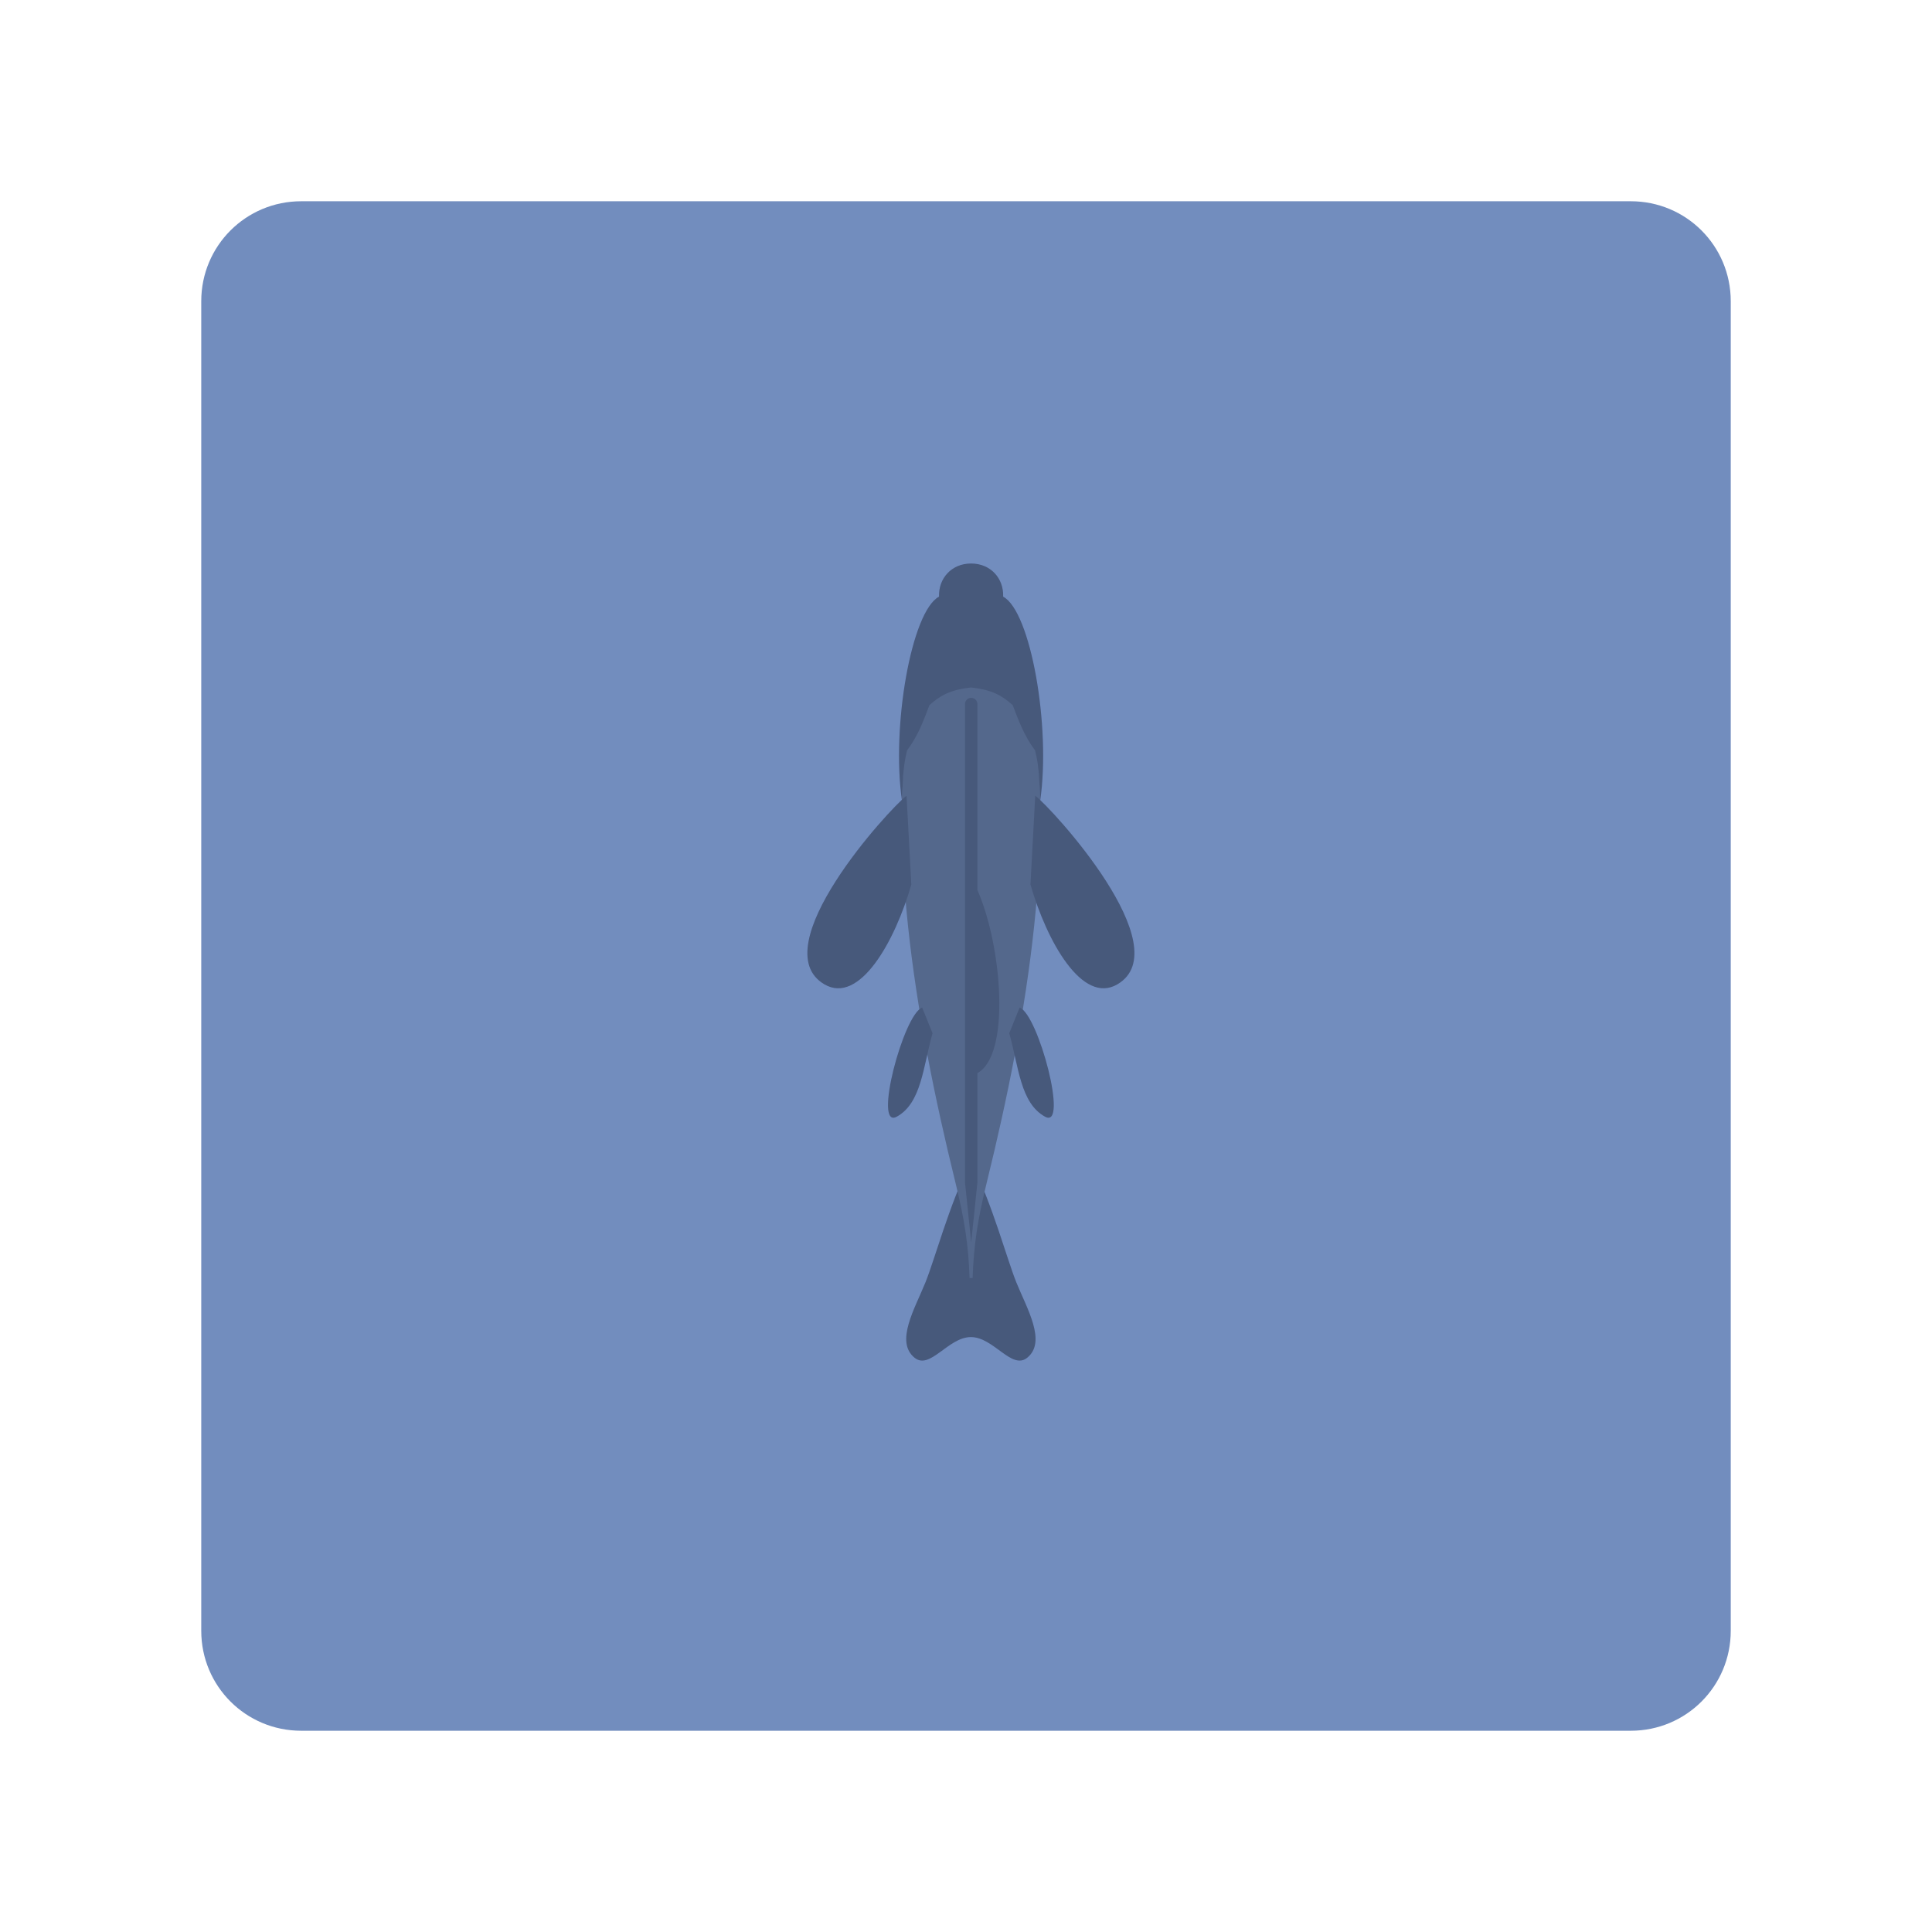
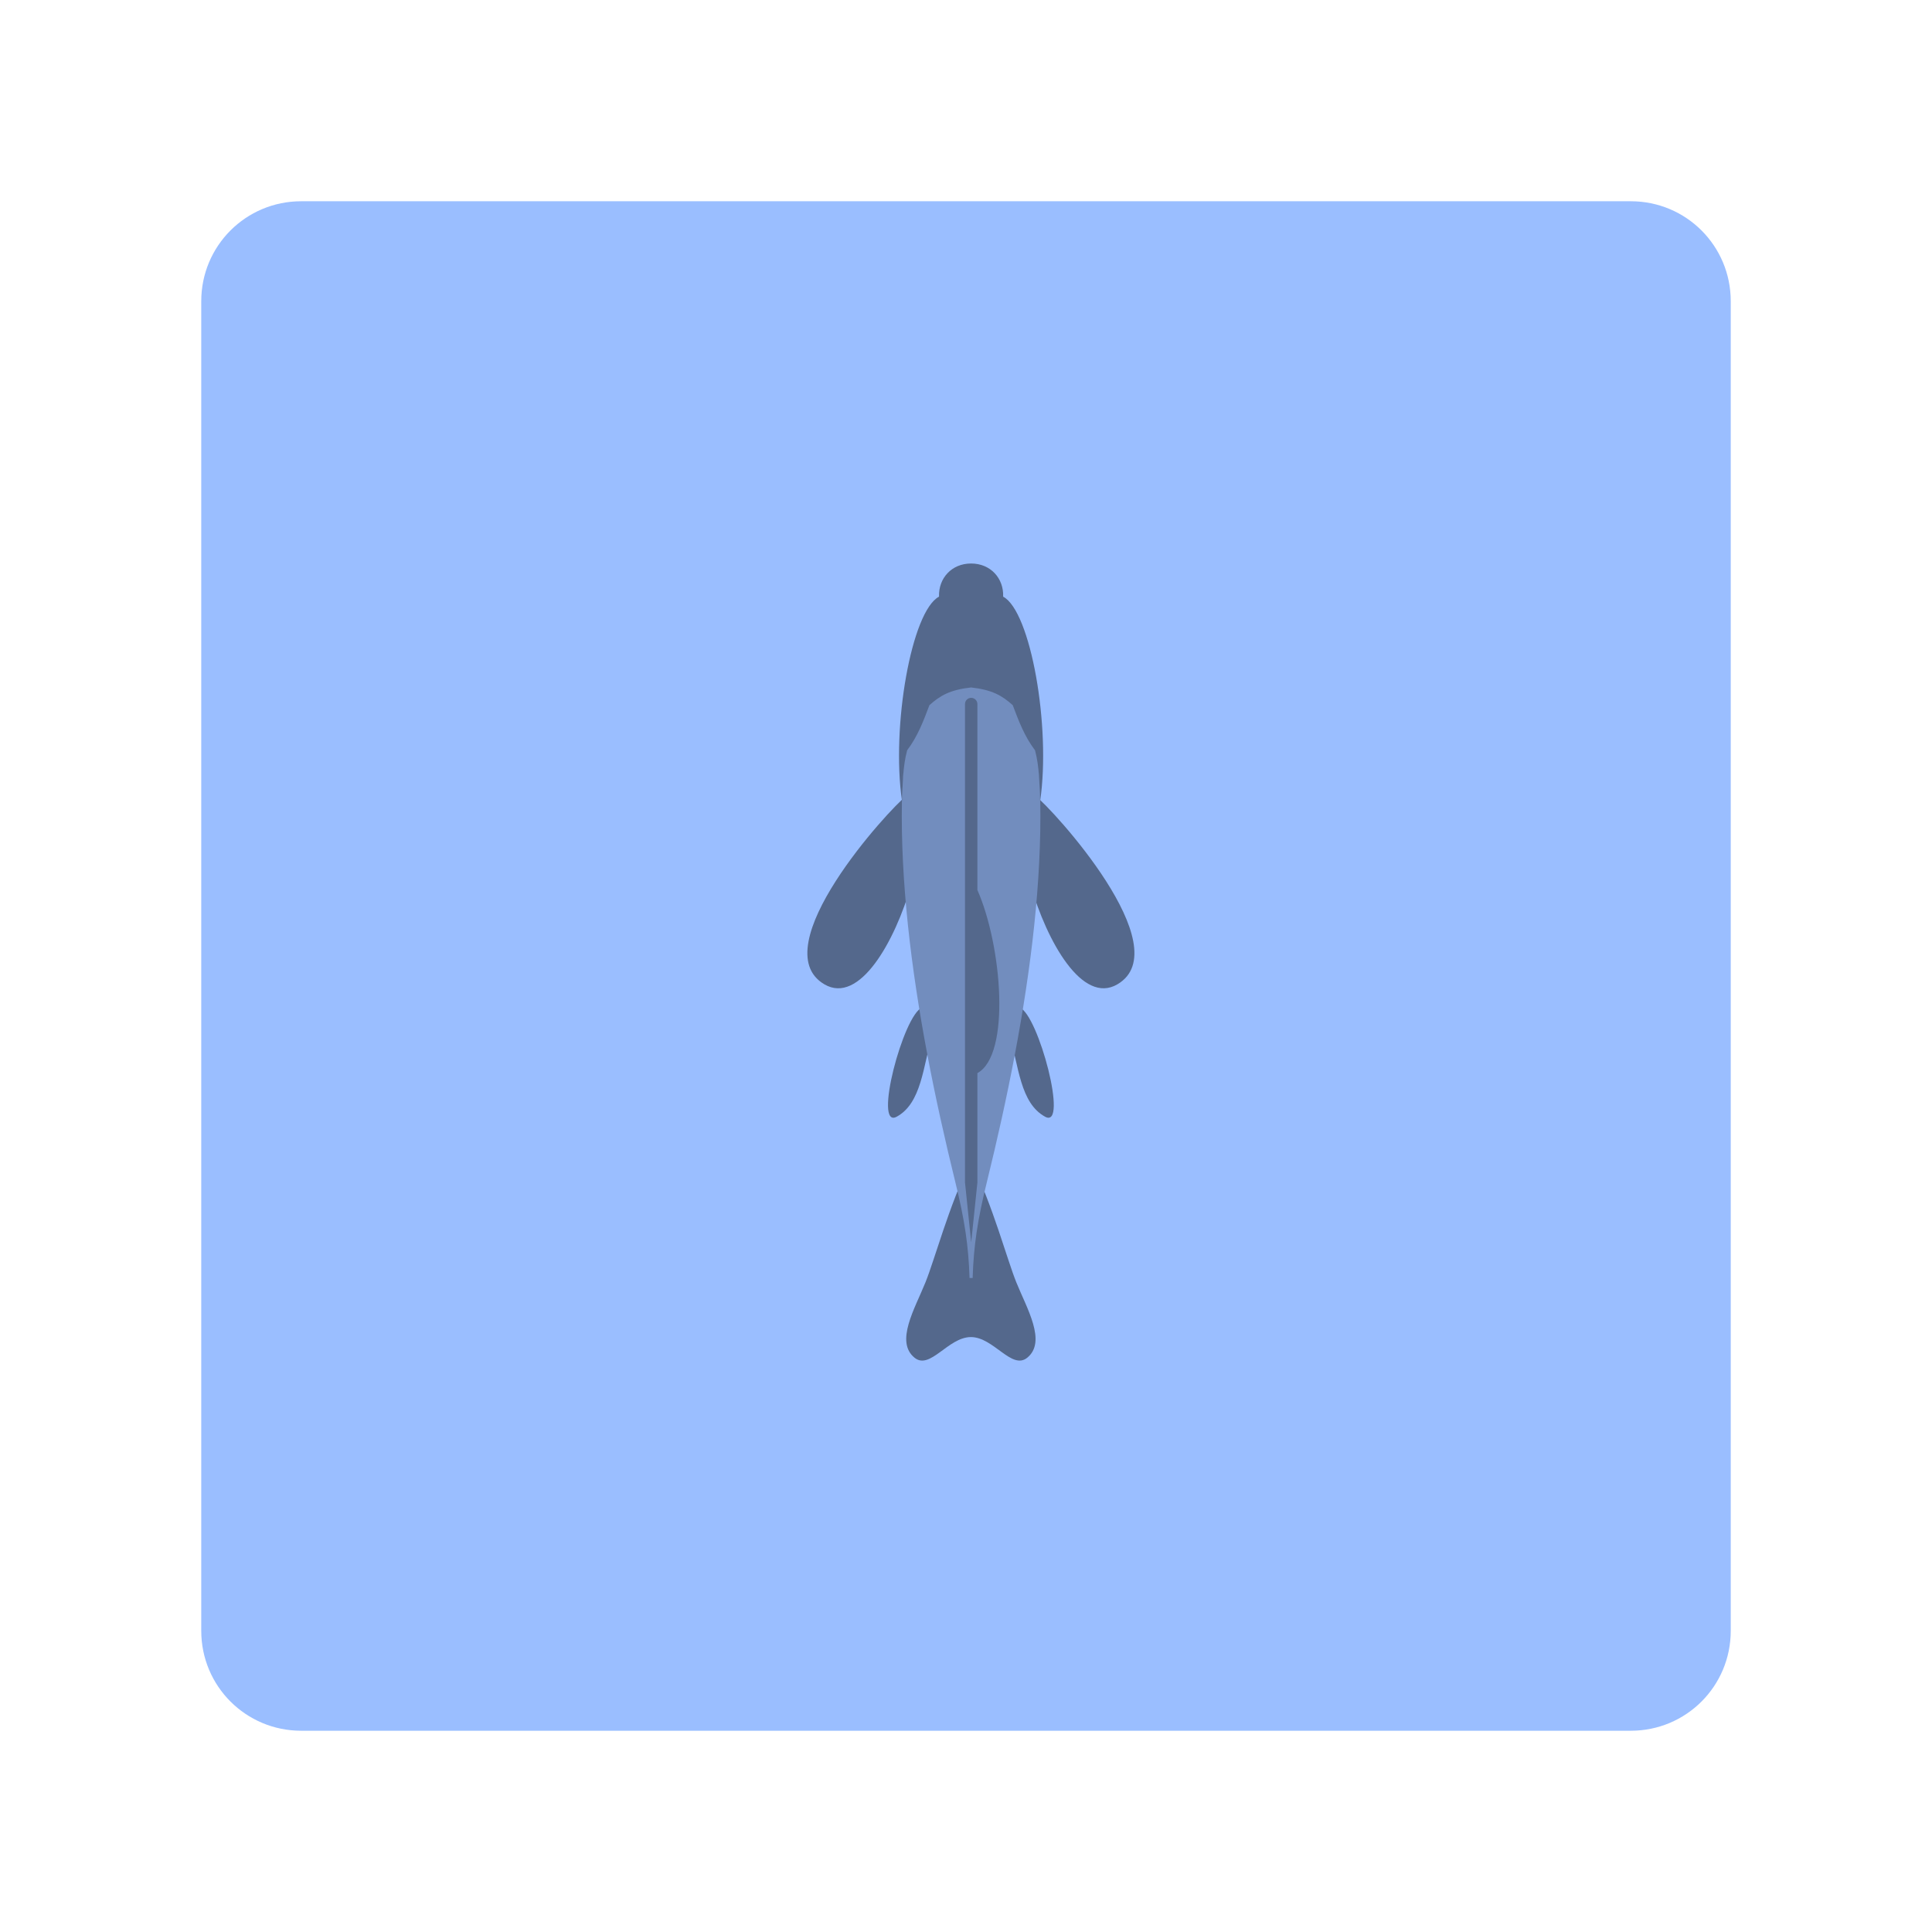
<svg xmlns="http://www.w3.org/2000/svg" version="1.1" viewBox="0 0 192 192" xml:space="preserve" id="svg4">
  <defs id="defs8">
    <clipPath id="clipPath995" clipPathUnits="userSpaceOnUse">
      <rect id="rect997" width="152" height="152" x="20" y="880.362" rx="9.935" ry="9.935" style="opacity:1;fill:#b1b5bd;fill-opacity:1;fill-rule:evenodd;stroke:none;stroke-width:1;stroke-opacity:1" />
    </clipPath>
  </defs>
-   <path style="fill:#728dbe;stroke-linecap:round;stroke-linejoin:round;stop-color:#000000" d="m 29.935,20 h 132.13 c 5.504,0 9.935,4.431 9.935,9.935 v 132.13 c 0,5.504 -4.431,9.935 -9.935,9.935 H 29.935 C 24.431,172 20,167.569 20,162.065 V 29.935 C 20,24.431 24.431,20 29.935,20 Z" id="path1382" />
-   <path id="path2066" style="fill:#54688c;fill-opacity:1;stroke:none;stroke-width:1;stroke-linecap:round;stroke-linejoin:round;stroke-opacity:1;stop-color:#000000" d="m 100.997,127.43 c 1.047,2.599 3.048,5.908 1.087,7.5 -1.543,1.252 -3.337,-2.053 -5.598,-2.053 -2.261,0 -4.054,3.305 -5.598,2.053 -1.962,-1.591 0.04,-4.9 1.087,-7.5 0.933,-2.315 2.258,-7.388 4.511,-12.116 2.253,4.728 3.579,9.801 4.511,12.116 z" />
-   <path id="path3041" style="mix-blend-mode:overlay;fill:#000000;fill-opacity:0.15;stroke:none;stroke-width:1;stroke-linecap:round;stroke-linejoin:round;stroke-opacity:1;stop-color:#000000" d="m 100.997,127.43 c 1.047,2.599 3.048,5.908 1.087,7.5 -1.543,1.252 -3.337,-2.053 -5.598,-2.053 -2.261,0 -4.054,3.305 -5.598,2.053 -1.962,-1.591 0.04,-4.9 1.087,-7.5 0.933,-2.315 2.258,-7.388 4.511,-12.116 2.253,4.728 3.579,9.801 4.511,12.116 z" />
-   <path id="path2419" style="fill:#54688c;fill-opacity:1;stroke:none;stroke-width:1;stroke-linecap:round;stroke-linejoin:round;stroke-opacity:1;stop-color:#000000" d="m 96.66,127.006 c 0.103,-3.223 0.487,-5.771 1.413,-9.53 4.078,-16.552 7.092,-35.025 4.129,-49.202 l -5.696,-1.539 -5.696,1.539 c -2.963,14.177 0.051,32.65 4.129,49.202 0.926,3.759 1.31,6.306 1.413,9.53" />
-   <path id="path6238" style="fill:#54688c;fill-opacity:1;stroke:none;stroke-width:1;stroke-linecap:round;stroke-linejoin:round;stroke-dasharray:none;stop-color:#000000" d="m 101.33,100.128 c 1.855,0.68 4.897,12.145 2.529,10.849 -2.47,-1.351 -2.625,-5.002 -3.561,-8.296 m -8.655,-2.553 c -1.855,0.68 -4.897,12.145 -2.529,10.849 2.47,-1.351 2.625,-5.002 3.561,-8.296 m 10.206,-23.607 c 1.725,1.313 14.342,15.111 8.169,18.744 -3.482,2.05 -7.014,-4.237 -8.643,-9.912 M 90.092,79.075 c -1.725,1.313 -14.342,15.111 -8.169,18.744 3.482,2.05 7.014,-4.237 8.643,-9.912" />
-   <path id="path6244" style="mix-blend-mode:overlay;fill:#000000;fill-opacity:0.15;stroke:none;stroke-width:1;stroke-linecap:round;stroke-linejoin:round;stroke-dasharray:none;stop-color:#000000" d="m 101.33,100.128 c 1.855,0.68 4.897,12.145 2.529,10.849 -2.47,-1.351 -2.625,-5.002 -3.561,-8.296 m -8.655,-2.553 c -1.855,0.68 -4.897,12.145 -2.529,10.849 2.47,-1.351 2.625,-5.002 3.561,-8.296 m 10.206,-23.607 c 1.725,1.313 14.342,15.111 8.169,18.744 -3.482,2.05 -7.014,-4.237 -8.643,-9.912 M 90.092,79.075 c -1.725,1.313 -14.342,15.111 -8.169,18.744 3.482,2.05 7.014,-4.237 8.643,-9.912" />
+   <path style="display:inline;fill:#9abeff;stroke-linecap:round;stroke-linejoin:round;stop-color:#000000" d="m 29.935,20 h 132.13 c 5.504,0 9.935,4.431 9.935,9.935 v 132.13 c 0,5.504 -4.431,9.935 -9.935,9.935 H 29.935 C 24.431,172 20,167.569 20,162.065 V 29.935 C 20,24.431 24.431,20 29.935,20 Z" id="path1382" />
+   <path id="path2066" style="display:inline;fill:#54688c;fill-opacity:1;stroke:none;stroke-width:1;stroke-linecap:round;stroke-linejoin:round;stroke-opacity:1;stop-color:#000000" d="m 100.997,127.43 c 1.047,2.599 3.048,5.908 1.087,7.5 -1.543,1.252 -3.337,-2.053 -5.598,-2.053 -2.261,0 -4.054,3.305 -5.598,2.053 -1.962,-1.591 0.04,-4.9 1.087,-7.5 0.933,-2.315 2.258,-7.388 4.511,-12.116 2.253,4.728 3.579,9.801 4.511,12.116 z" />
+   <path id="path6238" style="display:inline;fill:#54688c;fill-opacity:1;stroke:none;stroke-width:1;stroke-linecap:round;stroke-linejoin:round;stroke-dasharray:none;stop-color:#000000" d="m 101.33,100.128 c 1.855,0.68 4.897,12.145 2.529,10.849 -2.47,-1.351 -2.625,-5.002 -3.561,-8.296 m -8.655,-2.553 c -1.855,0.68 -4.897,12.145 -2.529,10.849 2.47,-1.351 2.625,-5.002 3.561,-8.296 m 10.206,-23.607 c 1.725,1.313 14.342,15.111 8.169,18.744 -3.482,2.05 -7.014,-4.237 -8.643,-9.912 M 90.092,79.075 c -1.725,1.313 -14.342,15.111 -8.169,18.744 3.482,2.05 7.014,-4.237 8.643,-9.912" />
+   <path id="path2419" style="display:inline;fill:#728dbe;fill-opacity:1;stroke:none;stroke-width:1;stroke-linecap:round;stroke-linejoin:round;stroke-opacity:1;stop-color:#000000" d="m 96.66,127.006 c 0.103,-3.223 0.487,-5.771 1.413,-9.53 4.078,-16.552 7.092,-35.025 4.129,-49.202 l -5.696,-1.539 -5.696,1.539 c -2.963,14.177 0.051,32.65 4.129,49.202 0.926,3.759 1.31,6.306 1.413,9.53" />
  <path style="display:inline;fill:#54688c;fill-opacity:1;stroke:none;stroke-width:1;stroke-linecap:round;stroke-linejoin:round;stop-color:#000000" d="m 93.318,59.295 c -2.735,1.441 -4.758,12.923 -3.679,20.295 0.086,-1.675 0.063,-3.349 0.511,-5.024 1.064,-1.407 1.633,-2.95 2.216,-4.489 1.088,-0.97 2.05,-1.52 4.139,-1.759 2.089,0.238 3.051,0.789 4.139,1.759 0.583,1.539 1.151,3.082 2.216,4.489 0.448,1.675 0.425,3.349 0.511,5.024 1.079,-7.372 -0.944,-18.854 -3.679,-20.295 0.07,-1.824 -1.253,-3.295 -3.186,-3.295 -1.933,0 -3.256,1.471 -3.186,3.295 z" id="path374" />
-   <path style="display:inline;mix-blend-mode:overlay;fill:#000000;fill-opacity:0.15;stroke:none;stroke-width:1;stroke-linecap:round;stroke-linejoin:round;stop-color:#000000" d="m 93.318,59.295 c -2.735,1.441 -4.758,12.923 -3.679,20.295 0.086,-1.675 0.063,-3.349 0.511,-5.024 1.064,-1.407 1.633,-2.95 2.216,-4.489 1.088,-0.97 2.05,-1.52 4.139,-1.759 2.089,0.238 3.051,0.789 4.139,1.759 0.583,1.539 1.151,3.082 2.216,4.489 0.448,1.675 0.425,3.349 0.511,5.024 1.079,-7.372 -0.944,-18.854 -3.679,-20.295 0.07,-1.824 -1.253,-3.295 -3.186,-3.295 -1.933,0 -3.256,1.471 -3.186,3.295 z" id="path2992" />
-   <path id="path10348" style="color:#000000;display:inline;mix-blend-mode:overlay;fill:#000000;fill-opacity:0.15;stroke-width:1;stroke-linecap:round;stroke-linejoin:round;-inkscape-stroke:none" d="m 96.516,69.35 c -0.341,-3.94e-4 -0.616,0.276 -0.616,0.616 v 47.548 0.051 h 0.006 l 0.61,5.9 0.612,-5.9 h 0.004 v -0.036 l 0.002,-0.015 h -0.002 v -10.869 c 3.338,-1.821 2.441,-12.673 0,-18.198 V 69.967 c -9.6e-5,-0.34 -0.276,-0.616 -0.616,-0.616 z" />
-   <path style="fill:none;fill-opacity:1;stroke:none;stroke-width:1.307;stroke-linecap:round;stroke-linejoin:round;stroke-opacity:1;stop-color:#000000" d="m 90.821,135.153 c 1.105,2.695 4.653,-1.494 5.665,-6.192 1.013,4.698 4.56,8.887 5.665,6.192 0.52,-0.176 10.486,-4.891 10.486,-4.891 l -5.385,-21.528 -27.989,1.637 4.643,23.102 z" id="path2845" />
+   <path id="path10348" style="color:#000000;display:inline;mix-blend-mode:normal;fill:#54688c;fill-opacity:1;stroke-width:1;stroke-linecap:round;stroke-linejoin:round;-inkscape-stroke:none" d="m 96.516,69.35 c -0.341,-3.94e-4 -0.616,0.276 -0.616,0.616 v 47.548 0.051 h 0.006 l 0.61,5.9 0.612,-5.9 h 0.004 v -0.036 l 0.002,-0.015 h -0.002 v -10.869 c 3.338,-1.821 2.441,-12.673 0,-18.198 V 69.967 c -9.6e-5,-0.34 -0.276,-0.616 -0.616,-0.616 z" />
</svg>
